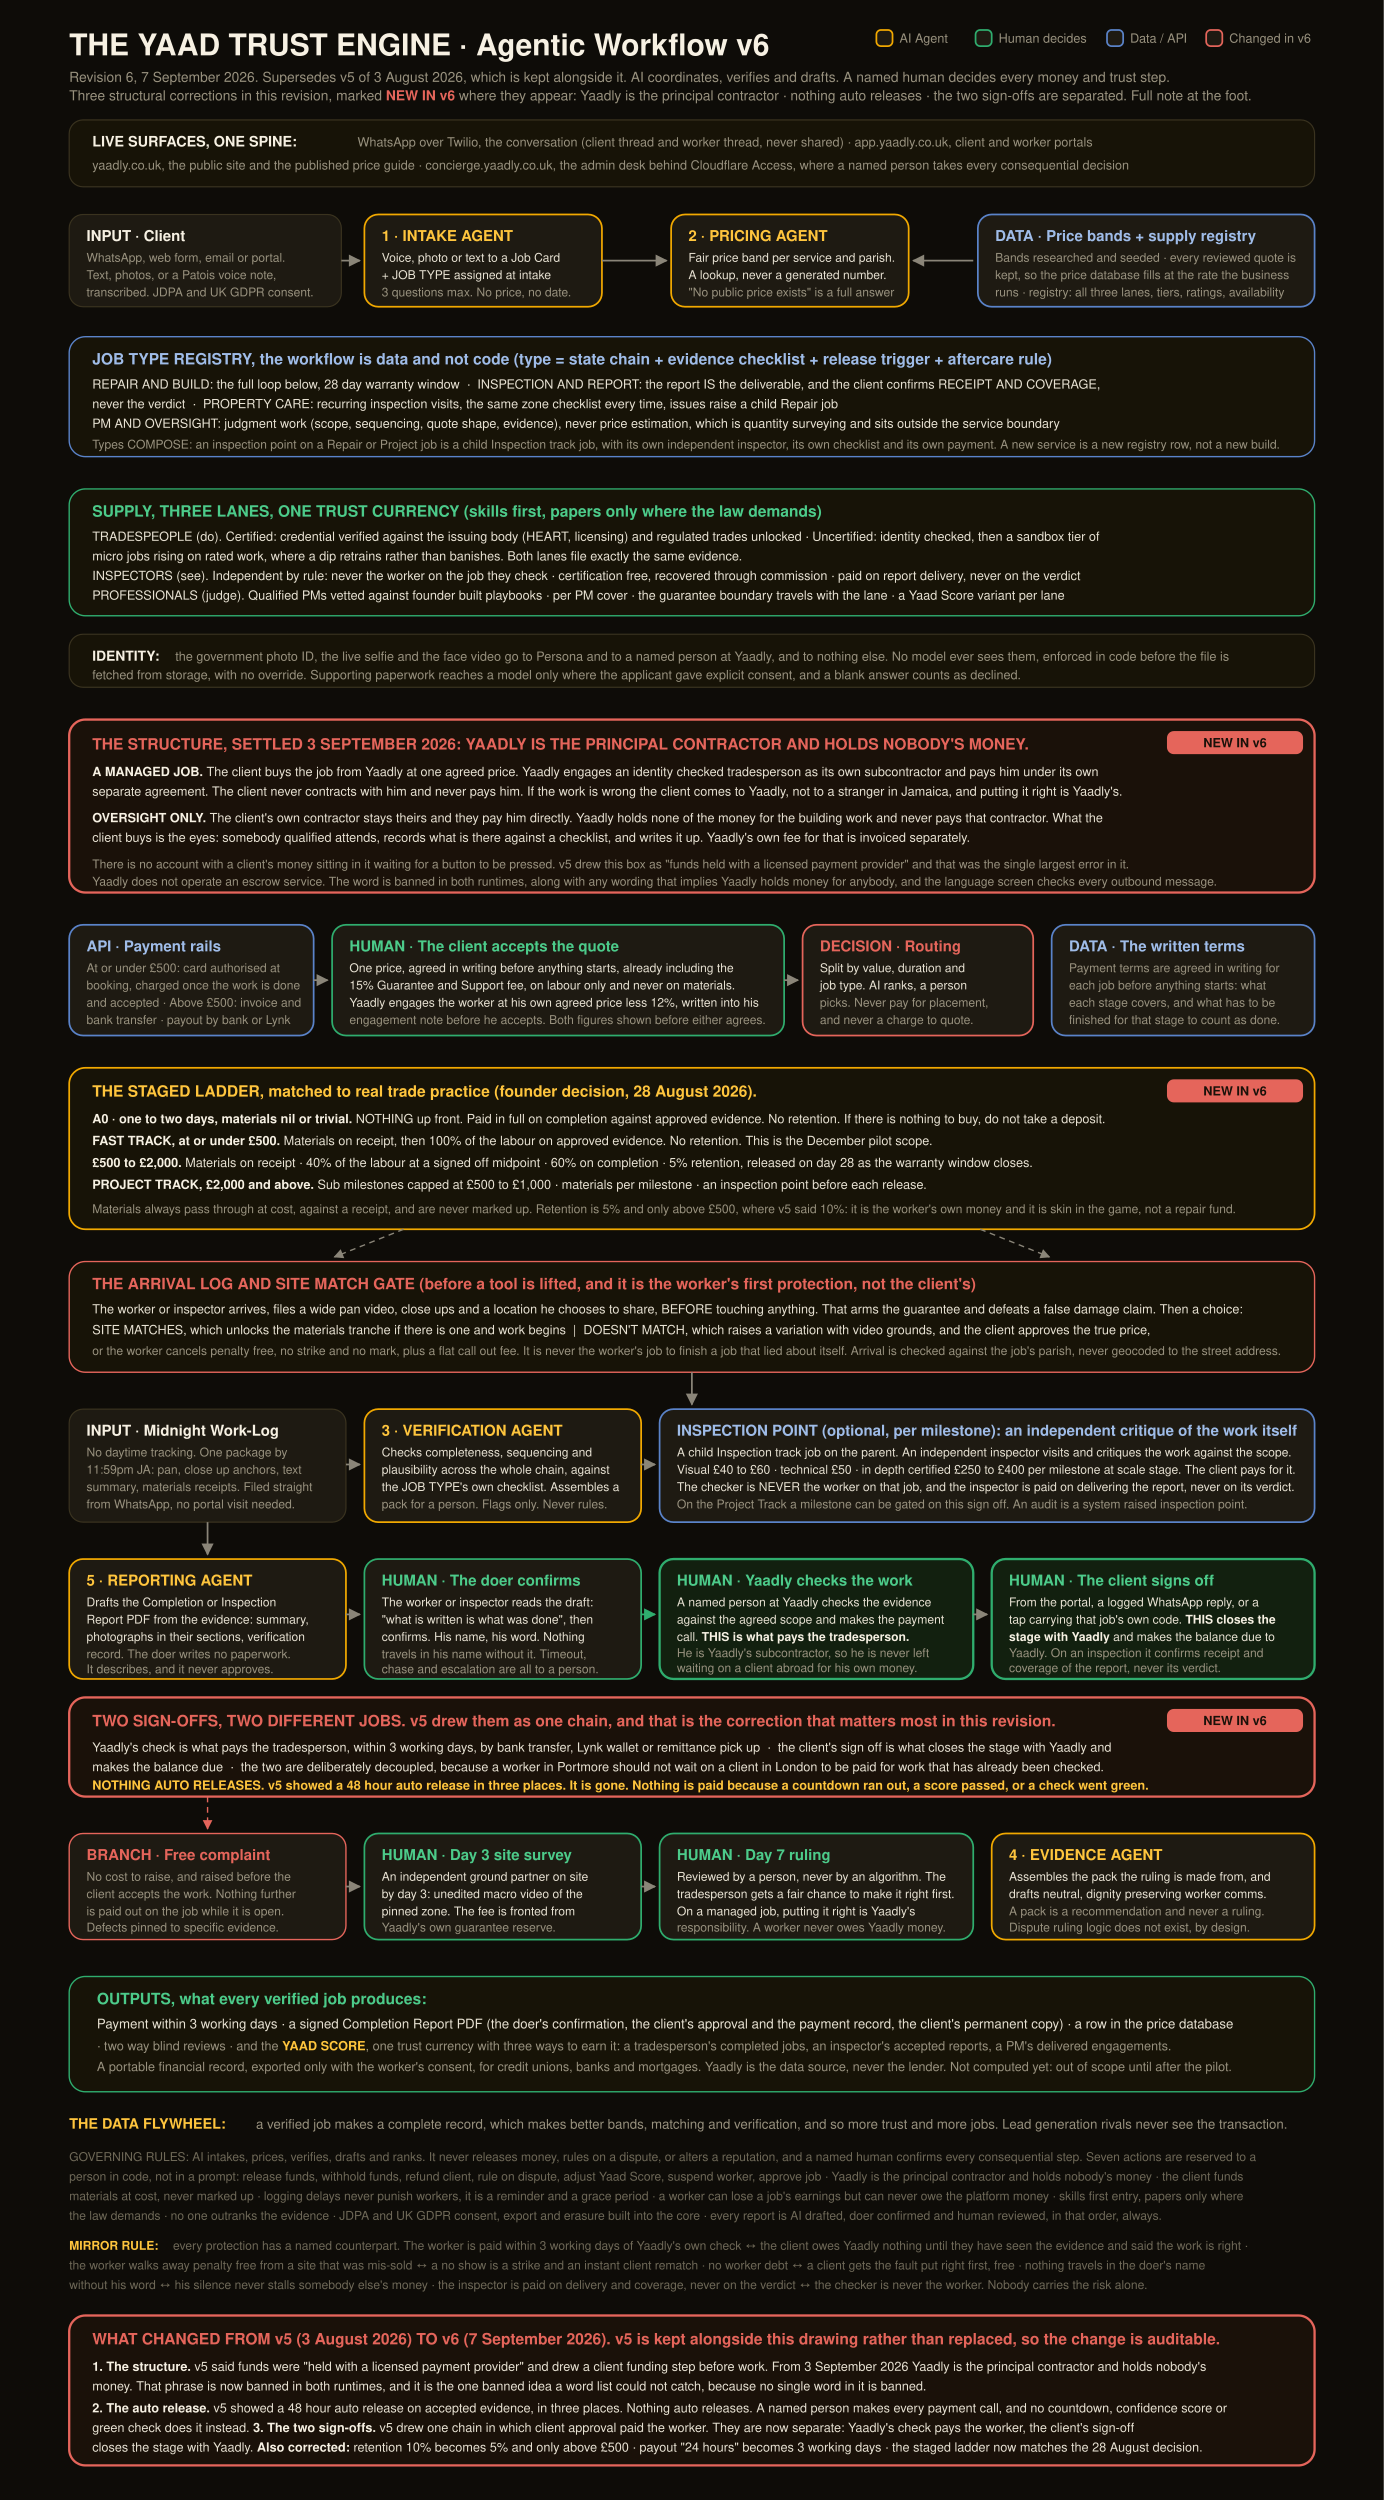
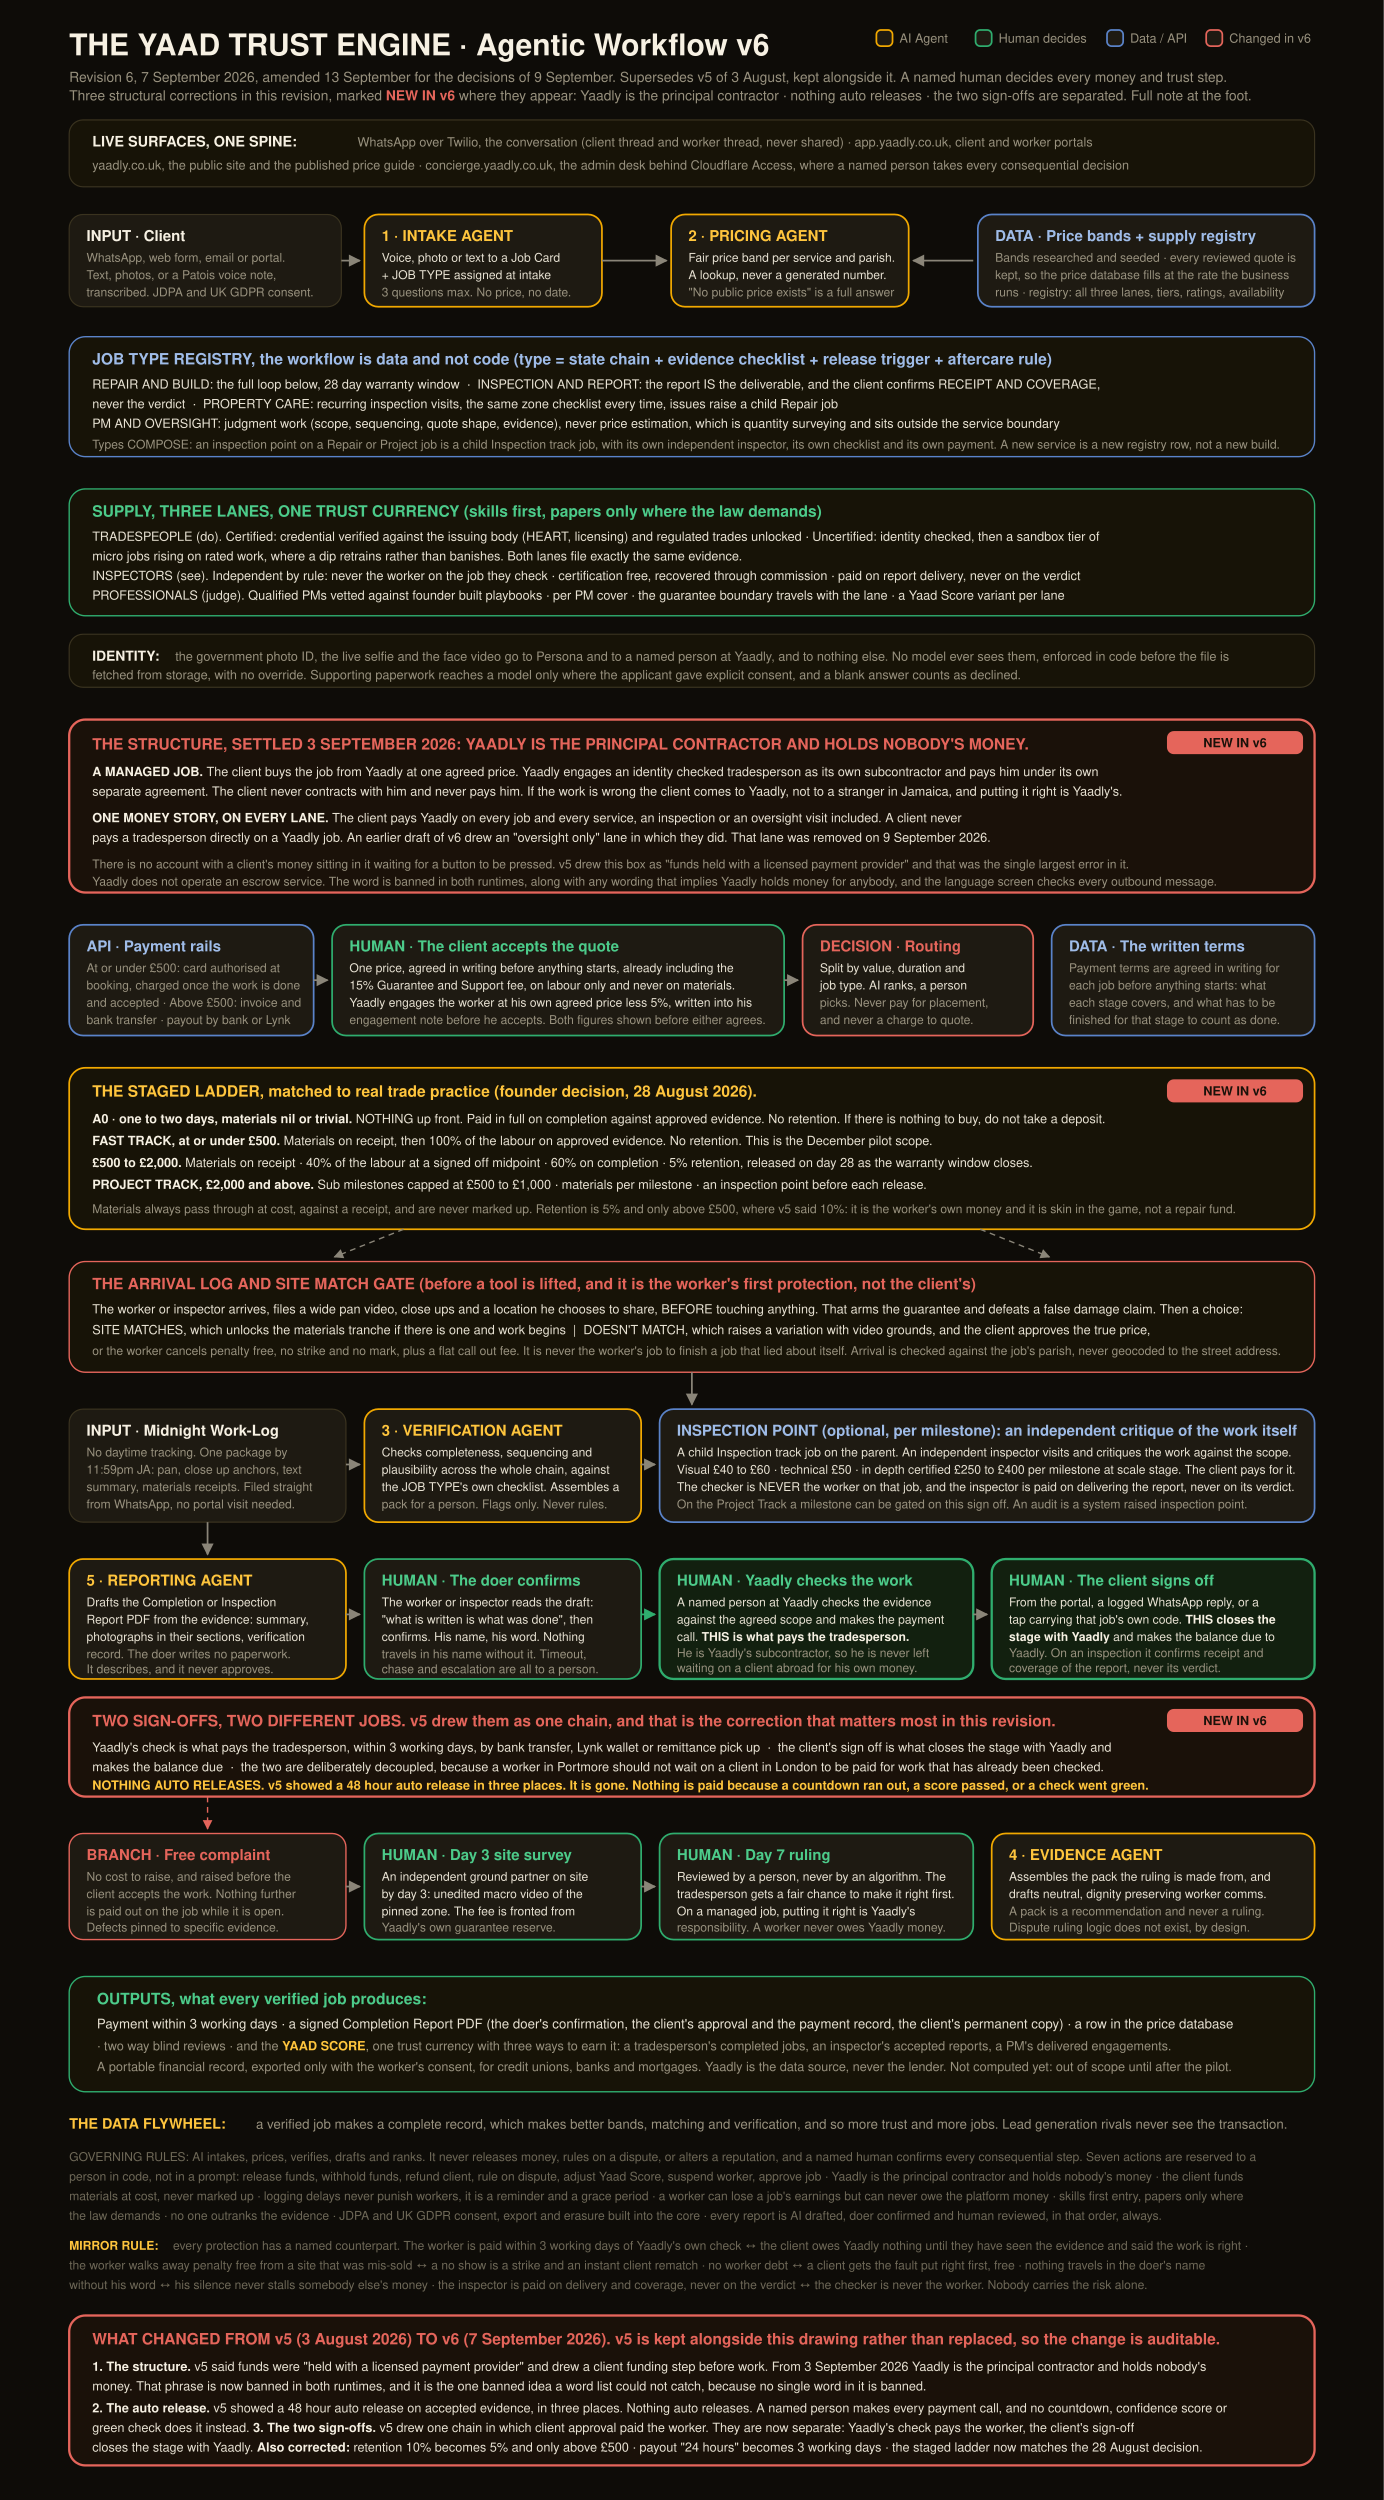
<svg xmlns="http://www.w3.org/2000/svg" viewBox="0 0 1200 2168" font-family="Helvetica, Arial, sans-serif">
  <defs>
    <marker id="arr" viewBox="0 0 10 10" refX="9" refY="5" markerWidth="7" markerHeight="7" orient="auto-start-reverse">
      <path d="M0 0 L10 5 L0 10 z" fill="#8A8578" />
    </marker>
    <marker id="arrG" viewBox="0 0 10 10" refX="9" refY="5" markerWidth="7" markerHeight="7" orient="auto-start-reverse">
      <path d="M0 0 L10 5 L0 10 z" fill="#2FAD6E" />
    </marker>
    <marker id="arrY" viewBox="0 0 10 10" refX="9" refY="5" markerWidth="7" markerHeight="7" orient="auto-start-reverse">
      <path d="M0 0 L10 5 L0 10 z" fill="#F2A900" />
    </marker>
    <marker id="arrR" viewBox="0 0 10 10" refX="9" refY="5" markerWidth="7" markerHeight="7" orient="auto-start-reverse">
      <path d="M0 0 L10 5 L0 10 z" fill="#E5655B" />
    </marker>
  </defs>
  <rect width="1200" height="2168" fill="#0E0C08" />
  <text x="60" y="48" fill="#F7F1E3" font-size="26" font-weight="bold">THE YAAD TRUST ENGINE · Agentic Workflow v6</text>
-   <text x="60" y="71" fill="#98917E" font-size="12">Revision 6, 7 September 2026. Supersedes v5 of 3 August 2026, which is kept alongside it. AI coordinates, verifies and drafts. A named human decides every money and trust step.</text>
+   <text x="60" y="71" fill="#98917E" font-size="12">Revision 6, 7 September 2026, amended 13 September for the decisions of 9 September. Supersedes v5 of 3 August, kept alongside it. A named human decides every money and trust step.</text>
  <text x="60" y="87" fill="#98917E" font-size="12">Three structural corrections in this revision, marked <tspan fill="#E5655B" font-weight="bold">NEW IN v6</tspan> where they appear: Yaadly is the principal contractor · nothing auto releases · the two sign-offs are separated. Full note at the foot.</text>
  <rect x="760" y="26" width="14" height="14" rx="4" fill="#1E1A12" stroke="#F2A900" stroke-width="1.5" />
  <text x="780" y="37" fill="#98917E" font-size="11">AI Agent</text>
  <rect x="846" y="26" width="14" height="14" rx="4" fill="#1E1A12" stroke="#2FAD6E" stroke-width="1.5" />
  <text x="866" y="37" fill="#98917E" font-size="11">Human decides</text>
  <rect x="960" y="26" width="14" height="14" rx="4" fill="#1E1A12" stroke="#5A83C9" stroke-width="1.5" />
  <text x="980" y="37" fill="#98917E" font-size="11">Data / API</text>
  <rect x="1046" y="26" width="14" height="14" rx="4" fill="#1E1A12" stroke="#E5655B" stroke-width="1.5" />
  <text x="1066" y="37" fill="#98917E" font-size="11">Changed in v6</text>
  <rect x="60" y="104" width="1080" height="58" rx="12" fill="#171307" stroke="#3A331F" />
  <text x="80" y="127" fill="#F7F1E3" font-size="12.5" font-weight="bold">LIVE SURFACES, ONE SPINE:</text>
  <text x="310" y="127" fill="#98917E" font-size="11">WhatsApp over Twilio, the conversation (client thread and worker thread, never shared) · app.yaadly.co.uk, client and worker portals</text>
  <text x="80" y="147" fill="#98917E" font-size="11">yaadly.co.uk, the public site and the published price guide · concierge.yaadly.co.uk, the admin desk behind Cloudflare Access, where a named person takes every consequential decision</text>
  <rect x="60" y="186" width="236" height="80" rx="12" fill="#1E1A12" stroke="#3A331F" />
  <text x="75" y="209" fill="#F7F1E3" font-size="13" font-weight="bold">INPUT · Client</text>
  <text x="75" y="227" fill="#98917E" font-size="10.5">WhatsApp, web form, email or portal.</text>
  <text x="75" y="242" fill="#98917E" font-size="10.5">Text, photos, or a Patois voice note,</text>
  <text x="75" y="257" fill="#98917E" font-size="10.5">transcribed. JDPA and UK GDPR consent.</text>
  <rect x="316" y="186" width="206" height="80" rx="12" fill="#1E1A12" stroke="#F2A900" stroke-width="1.5" />
  <text x="331" y="209" fill="#FFC53D" font-size="13" font-weight="bold">1 · INTAKE AGENT</text>
  <text x="331" y="227" fill="#E8E2D3" font-size="10.5">Voice, photo or text to a Job Card</text>
  <text x="331" y="242" fill="#E8E2D3" font-size="10.5">+ JOB TYPE assigned at intake</text>
  <text x="331" y="257" fill="#98917E" font-size="10.5">3 questions max. No price, no date.</text>
  <rect x="582" y="186" width="206" height="80" rx="12" fill="#1E1A12" stroke="#F2A900" stroke-width="1.5" />
  <text x="597" y="209" fill="#FFC53D" font-size="13" font-weight="bold">2 · PRICING AGENT</text>
  <text x="597" y="227" fill="#E8E2D3" font-size="10.5">Fair price band per service and parish.</text>
  <text x="597" y="242" fill="#E8E2D3" font-size="10.5">A lookup, never a generated number.</text>
  <text x="597" y="257" fill="#98917E" font-size="10.5">"No public price exists" is a full answer</text>
  <rect x="848" y="186" width="292" height="80" rx="12" fill="#1E1A12" stroke="#5A83C9" stroke-width="1.5" />
  <text x="863" y="209" fill="#9FBCE8" font-size="13" font-weight="bold">DATA · Price bands + supply registry</text>
  <text x="863" y="227" fill="#98917E" font-size="10.5">Bands researched and seeded · every reviewed quote is</text>
  <text x="863" y="242" fill="#98917E" font-size="10.5">kept, so the price database fills at the rate the business</text>
  <text x="863" y="257" fill="#98917E" font-size="10.5">runs · registry: all three lanes, tiers, ratings, availability</text>
  <line x1="296" y1="226" x2="312" y2="226" stroke="#8A8578" stroke-width="1.5" marker-end="url(#arr)" />
  <line x1="522" y1="226" x2="578" y2="226" stroke="#8A8578" stroke-width="1.5" marker-end="url(#arr)" />
  <line x1="844" y1="226" x2="792" y2="226" stroke="#8A8578" stroke-width="1.5" marker-end="url(#arr)" />
  <rect x="60" y="292" width="1080" height="104" rx="14" fill="#171307" stroke="#5A83C9" stroke-width="1.2" />
  <text x="80" y="316" fill="#9FBCE8" font-size="13.5" font-weight="bold">JOB TYPE REGISTRY, the workflow is data and not code (type = state chain + evidence checklist + release trigger + aftercare rule)</text>
  <text x="80" y="337" fill="#E8E2D3" font-size="11">REPAIR AND BUILD: the full loop below, 28 day warranty window  ·  INSPECTION AND REPORT: the report IS the deliverable, and the client confirms RECEIPT AND COVERAGE,</text>
  <text x="80" y="354" fill="#E8E2D3" font-size="11">never the verdict  ·  PROPERTY CARE: recurring inspection visits, the same zone checklist every time, issues raise a child Repair job</text>
  <text x="80" y="371" fill="#E8E2D3" font-size="11">PM AND OVERSIGHT: judgment work (scope, sequencing, quote shape, evidence), never price estimation, which is quantity surveying and sits outside the service boundary</text>
  <text x="80" y="389" fill="#98917E" font-size="10.5">Types COMPOSE: an inspection point on a Repair or Project job is a child Inspection track job, with its own independent inspector, its own checklist and its own payment. A new service is a new registry row, not a new build.</text>
  <rect x="60" y="424" width="1080" height="110" rx="14" fill="#171307" stroke="#2FAD6E" stroke-width="1.2" />
  <text x="80" y="448" fill="#4CCB8A" font-size="13.5" font-weight="bold">SUPPLY, THREE LANES, ONE TRUST CURRENCY (skills first, papers only where the law demands)</text>
  <text x="80" y="469" fill="#E8E2D3" font-size="11">TRADESPEOPLE (do). Certified: credential verified against the issuing body (HEART, licensing) and regulated trades unlocked · Uncertified: identity checked, then a sandbox tier of</text>
  <text x="80" y="486" fill="#E8E2D3" font-size="11">micro jobs rising on rated work, where a dip retrains rather than banishes. Both lanes file exactly the same evidence.</text>
  <text x="80" y="503" fill="#E8E2D3" font-size="11">INSPECTORS (see). Independent by rule: never the worker on the job they check · certification free, recovered through commission · paid on report delivery, never on the verdict</text>
  <text x="80" y="520" fill="#E8E2D3" font-size="11">PROFESSIONALS (judge). Qualified PMs vetted against founder built playbooks · per PM cover · the guarantee boundary travels with the lane · a Yaad Score variant per lane</text>
  <rect x="60" y="550" width="1080" height="46" rx="12" fill="#171307" stroke="#3A331F" />
  <text x="80" y="573" fill="#F7F1E3" font-size="12" font-weight="bold">IDENTITY:</text>
  <text x="152" y="573" fill="#98917E" font-size="11">the government photo ID, the live selfie and the face video go to Persona and to a named person at Yaadly, and to nothing else. No model ever sees them, enforced in code before the file is</text>
  <text x="80" y="589" fill="#98917E" font-size="11">fetched from storage, with no override. Supporting paperwork reaches a model only where the applicant gave explicit consent, and a blank answer counts as declined.</text>
  <rect x="60" y="624" width="1080" height="150" rx="14" fill="#1A1109" stroke="#E5655B" stroke-width="2" />
  <rect x="1012" y="634" width="118" height="20" rx="6" fill="#E5655B" />
  <text x="1071" y="648" fill="#1A1109" font-size="11" font-weight="bold" text-anchor="middle">NEW IN v6</text>
  <text x="80" y="650" fill="#E5655B" font-size="13.5" font-weight="bold">THE STRUCTURE, SETTLED 3 SEPTEMBER 2026: YAADLY IS THE PRINCIPAL CONTRACTOR AND HOLDS NOBODY'S MONEY.</text>
  <text x="80" y="673" fill="#E8E2D3" font-size="11">
    <tspan font-weight="bold" fill="#F7F1E3">A MANAGED JOB.</tspan> The client buys the job from Yaadly at one agreed price. Yaadly engages an identity checked tradesperson as its own subcontractor and pays him under its own</text>
  <text x="80" y="690" fill="#E8E2D3" font-size="11">separate agreement. The client never contracts with him and never pays him. If the work is wrong the client comes to Yaadly, not to a stranger in Jamaica, and putting it right is Yaadly's.</text>
  <text x="80" y="713" fill="#E8E2D3" font-size="11">
-     <tspan font-weight="bold" fill="#F7F1E3">OVERSIGHT ONLY.</tspan> The client's own contractor stays theirs and they pay him directly. Yaadly holds none of the money for the building work and never pays that contractor. What the</text>
-   <text x="80" y="730" fill="#E8E2D3" font-size="11">client buys is the eyes: somebody qualified attends, records what is there against a checklist, and writes it up. Yaadly's own fee for that is invoiced separately.</text>
+     <tspan font-weight="bold" fill="#F7F1E3">ONE MONEY STORY, ON EVERY LANE.</tspan> The client pays Yaadly on every job and every service, an inspection or an oversight visit included. A client never</text>
+   <text x="80" y="730" fill="#E8E2D3" font-size="11">pays a tradesperson directly on a Yaadly job. An earlier draft of v6 drew an "oversight only" lane in which they did. That lane was removed on 9 September 2026.</text>
  <text x="80" y="753" fill="#98917E" font-size="10.5">There is no account with a client's money sitting in it waiting for a button to be pressed. v5 drew this box as "funds held with a licensed payment provider" and that was the single largest error in it.</text>
  <text x="80" y="768" fill="#98917E" font-size="10.5">Yaadly does not operate an escrow service. The word is banned in both runtimes, along with any wording that implies Yaadly holds money for anybody, and the language screen checks every outbound message.</text>
  <rect x="60" y="802" width="212" height="96" rx="12" fill="#1E1A12" stroke="#5A83C9" stroke-width="1.5" />
  <text x="75" y="825" fill="#9FBCE8" font-size="13" font-weight="bold">API · Payment rails</text>
  <text x="75" y="843" fill="#98917E" font-size="10.5">At or under £500: card authorised at</text>
  <text x="75" y="858" fill="#98917E" font-size="10.5">booking, charged once the work is done</text>
  <text x="75" y="873" fill="#98917E" font-size="10.5">and accepted · Above £500: invoice and</text>
  <text x="75" y="888" fill="#98917E" font-size="10.5">bank transfer · payout by bank or Lynk</text>
  <rect x="288" y="802" width="392" height="96" rx="12" fill="#1E1A12" stroke="#2FAD6E" stroke-width="1.5" />
  <text x="303" y="825" fill="#4CCB8A" font-size="13" font-weight="bold">HUMAN · The client accepts the quote</text>
  <text x="303" y="843" fill="#E8E2D3" font-size="10.5">One price, agreed in writing before anything starts, already including the</text>
  <text x="303" y="858" fill="#E8E2D3" font-size="10.5">15% Guarantee and Support fee, on labour only and never on materials.</text>
-   <text x="303" y="873" fill="#E8E2D3" font-size="10.5">Yaadly engages the worker at his own agreed price less 12%, written into his</text>
+   <text x="303" y="873" fill="#E8E2D3" font-size="10.5">Yaadly engages the worker at his own agreed price less 5%, written into his</text>
  <text x="303" y="888" fill="#98917E" font-size="10.5">engagement note before he accepts. Both figures shown before either agrees.</text>
  <rect x="696" y="802" width="200" height="96" rx="12" fill="#1E1A12" stroke="#E5655B" stroke-width="1.5" />
  <text x="711" y="825" fill="#E5655B" font-size="13" font-weight="bold">DECISION · Routing</text>
  <text x="711" y="843" fill="#E8E2D3" font-size="10.5">Split by value, duration and</text>
  <text x="711" y="858" fill="#E8E2D3" font-size="10.5">job type. AI ranks, a person</text>
  <text x="711" y="873" fill="#98917E" font-size="10.5">picks. Never pay for placement,</text>
  <text x="711" y="888" fill="#98917E" font-size="10.5">and never a charge to quote.</text>
  <rect x="912" y="802" width="228" height="96" rx="12" fill="#1E1A12" stroke="#5A83C9" stroke-width="1.5" />
  <text x="927" y="825" fill="#9FBCE8" font-size="13" font-weight="bold">DATA · The written terms</text>
  <text x="927" y="843" fill="#98917E" font-size="10.5">Payment terms are agreed in writing for</text>
  <text x="927" y="858" fill="#98917E" font-size="10.5">each job before anything starts: what</text>
  <text x="927" y="873" fill="#98917E" font-size="10.5">each stage covers, and what has to be</text>
  <text x="927" y="888" fill="#98917E" font-size="10.5">finished for that stage to count as done.</text>
  <line x1="272" y1="850" x2="284" y2="850" stroke="#8A8578" stroke-width="1.5" marker-end="url(#arr)" />
  <line x1="680" y1="850" x2="692" y2="850" stroke="#8A8578" stroke-width="1.5" marker-end="url(#arr)" />
  <rect x="60" y="926" width="1080" height="140" rx="14" fill="#171307" stroke="#F2A900" stroke-width="1.5" />
  <rect x="1012" y="936" width="118" height="20" rx="6" fill="#E5655B" />
  <text x="1071" y="950" fill="#1A1109" font-size="11" font-weight="bold" text-anchor="middle">NEW IN v6</text>
  <text x="80" y="951" fill="#FFC53D" font-size="13.5" font-weight="bold">THE STAGED LADDER, matched to real trade practice (founder decision, 28 August 2026).</text>
  <text x="80" y="974" fill="#E8E2D3" font-size="11">
    <tspan font-weight="bold" fill="#F7F1E3">A0 · one to two days, materials nil or trivial.</tspan> NOTHING up front. Paid in full on completion against approved evidence. No retention. If there is nothing to buy, do not take a deposit.</text>
  <text x="80" y="993" fill="#E8E2D3" font-size="11">
    <tspan font-weight="bold" fill="#F7F1E3">FAST TRACK, at or under £500.</tspan> Materials on receipt, then 100% of the labour on approved evidence. No retention. This is the December pilot scope.</text>
  <text x="80" y="1012" fill="#E8E2D3" font-size="11">
    <tspan font-weight="bold" fill="#F7F1E3">£500 to £2,000.</tspan> Materials on receipt · 40% of the labour at a signed off midpoint · 60% on completion · 5% retention, released on day 28 as the warranty window closes.</text>
  <text x="80" y="1031" fill="#E8E2D3" font-size="11">
    <tspan font-weight="bold" fill="#F7F1E3">PROJECT TRACK, £2,000 and above.</tspan> Sub milestones capped at £500 to £1,000 · materials per milestone · an inspection point before each release.</text>
  <text x="80" y="1052" fill="#98917E" font-size="10.5">Materials always pass through at cost, against a receipt, and are never marked up. Retention is 5% and only above £500, where v5 said 10%: it is the worker's own money and it is skin in the game, not a repair fund.</text>
  <rect x="60" y="1094" width="1080" height="96" rx="14" fill="#171307" stroke="#E5655B" stroke-width="1.2" />
  <text x="80" y="1118" fill="#E5655B" font-size="13.5" font-weight="bold">THE ARRIVAL LOG AND SITE MATCH GATE (before a tool is lifted, and it is the worker's first protection, not the client's)</text>
  <text x="80" y="1139" fill="#E8E2D3" font-size="11">The worker or inspector arrives, files a wide pan video, close ups and a location he chooses to share, BEFORE touching anything. That arms the guarantee and defeats a false damage claim. Then a choice:</text>
  <text x="80" y="1157" fill="#E8E2D3" font-size="11">SITE MATCHES, which unlocks the materials tranche if there is one and work begins  |  DOESN'T MATCH, which raises a variation with video grounds, and the client approves the true price,</text>
  <text x="80" y="1175" fill="#98917E" font-size="10.5">or the worker cancels penalty free, no strike and no mark, plus a flat call out fee. It is never the worker's job to finish a job that lied about itself. Arrival is checked against the job's parish, never geocoded to the street address.</text>
  <line x1="350" y1="1066" x2="290" y2="1090" stroke="#8A8578" stroke-width="1.2" stroke-dasharray="5 4" marker-end="url(#arr)" />
  <line x1="850" y1="1066" x2="910" y2="1090" stroke="#8A8578" stroke-width="1.2" stroke-dasharray="5 4" marker-end="url(#arr)" />
  <rect x="60" y="1222" width="240" height="98" rx="12" fill="#1E1A12" stroke="#3A331F" />
  <text x="75" y="1245" fill="#F7F1E3" font-size="13" font-weight="bold">INPUT · Midnight Work-Log</text>
  <text x="75" y="1263" fill="#98917E" font-size="10.5">No daytime tracking. One package by</text>
  <text x="75" y="1278" fill="#98917E" font-size="10.5">11:59pm JA: pan, close up anchors, text</text>
  <text x="75" y="1293" fill="#98917E" font-size="10.5">summary, materials receipts. Filed straight</text>
  <text x="75" y="1308" fill="#98917E" font-size="10.5">from WhatsApp, no portal visit needed.</text>
  <rect x="316" y="1222" width="240" height="98" rx="12" fill="#1E1A12" stroke="#F2A900" stroke-width="1.5" />
  <text x="331" y="1245" fill="#FFC53D" font-size="13" font-weight="bold">3 · VERIFICATION AGENT</text>
  <text x="331" y="1263" fill="#E8E2D3" font-size="10.5">Checks completeness, sequencing and</text>
  <text x="331" y="1278" fill="#E8E2D3" font-size="10.5">plausibility across the whole chain, against</text>
  <text x="331" y="1293" fill="#E8E2D3" font-size="10.5">the JOB TYPE's own checklist. Assembles a</text>
  <text x="331" y="1308" fill="#98917E" font-size="10.5">pack for a person. Flags only. Never rules.</text>
  <rect x="572" y="1222" width="568" height="98" rx="12" fill="#1E1A12" stroke="#5A83C9" stroke-width="1.5" />
  <text x="587" y="1245" fill="#9FBCE8" font-size="13" font-weight="bold">INSPECTION POINT (optional, per milestone): an independent critique of the work itself</text>
  <text x="587" y="1263" fill="#E8E2D3" font-size="10.5">A child Inspection track job on the parent. An independent inspector visits and critiques the work against the scope.</text>
  <text x="587" y="1278" fill="#E8E2D3" font-size="10.5">Visual £40 to £60 · technical £50 · in depth certified £250 to £400 per milestone at scale stage. The client pays for it.</text>
  <text x="587" y="1293" fill="#E8E2D3" font-size="10.5">The checker is NEVER the worker on that job, and the inspector is paid on delivering the report, never on its verdict.</text>
  <text x="587" y="1308" fill="#98917E" font-size="10.5">On the Project Track a milestone can be gated on this sign off. An audit is a system raised inspection point.</text>
  <line x1="300" y1="1270" x2="312" y2="1270" stroke="#8A8578" stroke-width="1.5" marker-end="url(#arr)" />
  <line x1="556" y1="1270" x2="568" y2="1270" stroke="#8A8578" stroke-width="1.5" marker-end="url(#arr)" />
  <line x1="600" y1="1190" x2="600" y2="1218" stroke="#8A8578" stroke-width="1.5" marker-end="url(#arr)" />
  <rect x="60" y="1352" width="240" height="104" rx="12" fill="#1E1A12" stroke="#F2A900" stroke-width="1.5" />
  <text x="75" y="1375" fill="#FFC53D" font-size="13" font-weight="bold">5 · REPORTING AGENT</text>
  <text x="75" y="1393" fill="#E8E2D3" font-size="10.5">Drafts the Completion or Inspection</text>
  <text x="75" y="1408" fill="#E8E2D3" font-size="10.5">Report PDF from the evidence: summary,</text>
  <text x="75" y="1423" fill="#E8E2D3" font-size="10.5">photographs in their sections, verification</text>
  <text x="75" y="1438" fill="#98917E" font-size="10.5">record. The doer writes no paperwork.</text>
  <text x="75" y="1451" fill="#98917E" font-size="10.5">It describes, and it never approves.</text>
  <rect x="316" y="1352" width="240" height="104" rx="12" fill="#1E1A12" stroke="#2FAD6E" stroke-width="1.5" />
  <text x="331" y="1375" fill="#4CCB8A" font-size="13" font-weight="bold">HUMAN · The doer confirms</text>
  <text x="331" y="1393" fill="#E8E2D3" font-size="10.5">The worker or inspector reads the draft:</text>
  <text x="331" y="1408" fill="#E8E2D3" font-size="10.5">"what is written is what was done", then</text>
  <text x="331" y="1423" fill="#E8E2D3" font-size="10.5">confirms. His name, his word. Nothing</text>
  <text x="331" y="1438" fill="#98917E" font-size="10.5">travels in his name without it. Timeout,</text>
  <text x="331" y="1451" fill="#98917E" font-size="10.5">chase and escalation are all to a person.</text>
  <rect x="572" y="1352" width="272" height="104" rx="12" fill="#12200F" stroke="#2FAD6E" stroke-width="2" />
  <text x="587" y="1375" fill="#4CCB8A" font-size="13" font-weight="bold">HUMAN · Yaadly checks the work</text>
  <text x="587" y="1393" fill="#E8E2D3" font-size="10.5">A named person at Yaadly checks the evidence</text>
  <text x="587" y="1408" fill="#E8E2D3" font-size="10.5">against the agreed scope and makes the payment</text>
  <text x="587" y="1423" fill="#E8E2D3" font-size="10.5">call. <tspan font-weight="bold" fill="#F7F1E3">THIS is what pays the tradesperson.</tspan>
  </text>
  <text x="587" y="1437" fill="#98917E" font-size="10.5">He is Yaadly's subcontractor, so he is never left</text>
  <text x="587" y="1450" fill="#98917E" font-size="10.5">waiting on a client abroad for his own money.</text>
  <rect x="860" y="1352" width="280" height="104" rx="12" fill="#12200F" stroke="#2FAD6E" stroke-width="2" />
  <text x="875" y="1375" fill="#4CCB8A" font-size="13" font-weight="bold">HUMAN · The client signs off</text>
  <text x="875" y="1393" fill="#E8E2D3" font-size="10.5">From the portal, a logged WhatsApp reply, or a</text>
  <text x="875" y="1408" fill="#E8E2D3" font-size="10.5">tap carrying that job's own code. <tspan font-weight="bold" fill="#F7F1E3">THIS closes the</tspan>
  </text>
  <text x="875" y="1423" fill="#E8E2D3" font-size="10.5">
    <tspan font-weight="bold" fill="#F7F1E3">stage with Yaadly</tspan> and makes the balance due to</text>
  <text x="875" y="1437" fill="#98917E" font-size="10.5">Yaadly. On an inspection it confirms receipt and</text>
  <text x="875" y="1450" fill="#98917E" font-size="10.5">coverage of the report, never its verdict.</text>
  <line x1="300" y1="1400" x2="312" y2="1400" stroke="#8A8578" stroke-width="1.5" marker-end="url(#arr)" />
  <line x1="556" y1="1400" x2="568" y2="1400" stroke="#2FAD6E" stroke-width="1.5" marker-end="url(#arrG)" />
  <line x1="844" y1="1400" x2="856" y2="1400" stroke="#8A8578" stroke-width="1.5" stroke-dasharray="5 4" marker-end="url(#arr)" />
  <line x1="180" y1="1320" x2="180" y2="1348" stroke="#8A8578" stroke-width="1.5" marker-end="url(#arr)" />
  <rect x="60" y="1472" width="1080" height="86" rx="14" fill="#1A1109" stroke="#E5655B" stroke-width="2" />
  <rect x="1012" y="1482" width="118" height="20" rx="6" fill="#E5655B" />
  <text x="1071" y="1496" fill="#1A1109" font-size="11" font-weight="bold" text-anchor="middle">NEW IN v6</text>
  <text x="80" y="1497" fill="#E5655B" font-size="13.5" font-weight="bold">TWO SIGN-OFFS, TWO DIFFERENT JOBS. v5 drew them as one chain, and that is the correction that matters most in this revision.</text>
  <text x="80" y="1519" fill="#E8E2D3" font-size="11">Yaadly's check is what pays the tradesperson, within 3 working days, by bank transfer, Lynk wallet or remittance pick up  ·  the client's sign off is what closes the stage with Yaadly and</text>
  <text x="80" y="1536" fill="#E8E2D3" font-size="11">makes the balance due  ·  the two are deliberately decoupled, because a worker in Portmore should not wait on a client in London to be paid for work that has already been checked.</text>
  <text x="80" y="1552" fill="#FFC53D" font-size="11" font-weight="bold">NOTHING AUTO RELEASES. v5 showed a 48 hour auto release in three places. It is gone. Nothing is paid because a countdown ran out, a score passed, or a check went green.</text>
  <rect x="60" y="1590" width="240" height="92" rx="12" fill="#1E1A12" stroke="#E5655B" stroke-width="1.2" />
  <text x="75" y="1613" fill="#E5655B" font-size="13" font-weight="bold">BRANCH · Free complaint</text>
  <text x="75" y="1631" fill="#98917E" font-size="10.5">No cost to raise, and raised before the</text>
  <text x="75" y="1646" fill="#98917E" font-size="10.5">client accepts the work. Nothing further</text>
  <text x="75" y="1661" fill="#98917E" font-size="10.5">is paid out on the job while it is open.</text>
  <text x="75" y="1675" fill="#98917E" font-size="10.5">Defects pinned to specific evidence.</text>
  <rect x="316" y="1590" width="240" height="92" rx="12" fill="#1E1A12" stroke="#2FAD6E" stroke-width="1.5" />
  <text x="331" y="1613" fill="#4CCB8A" font-size="13" font-weight="bold">HUMAN · Day 3 site survey</text>
  <text x="331" y="1631" fill="#E8E2D3" font-size="10.5">An independent ground partner on site</text>
  <text x="331" y="1646" fill="#E8E2D3" font-size="10.5">by day 3: unedited macro video of the</text>
  <text x="331" y="1661" fill="#E8E2D3" font-size="10.5">pinned zone. The fee is fronted from</text>
  <text x="331" y="1675" fill="#98917E" font-size="10.5">Yaadly's own guarantee reserve.</text>
  <rect x="572" y="1590" width="272" height="92" rx="12" fill="#1E1A12" stroke="#2FAD6E" stroke-width="1.5" />
  <text x="587" y="1613" fill="#4CCB8A" font-size="13" font-weight="bold">HUMAN · Day 7 ruling</text>
  <text x="587" y="1631" fill="#E8E2D3" font-size="10.5">Reviewed by a person, never by an algorithm. The</text>
  <text x="587" y="1646" fill="#E8E2D3" font-size="10.5">tradesperson gets a fair chance to make it right first.</text>
  <text x="587" y="1661" fill="#E8E2D3" font-size="10.5">On a managed job, putting it right is Yaadly's</text>
  <text x="587" y="1675" fill="#98917E" font-size="10.5">responsibility. A worker never owes Yaadly money.</text>
  <rect x="860" y="1590" width="280" height="92" rx="12" fill="#1E1A12" stroke="#F2A900" stroke-width="1.5" />
  <text x="875" y="1613" fill="#FFC53D" font-size="13" font-weight="bold">4 · EVIDENCE AGENT</text>
  <text x="875" y="1631" fill="#E8E2D3" font-size="10.5">Assembles the pack the ruling is made from, and</text>
  <text x="875" y="1646" fill="#E8E2D3" font-size="10.5">drafts neutral, dignity preserving worker comms.</text>
  <text x="875" y="1661" fill="#98917E" font-size="10.5">A pack is a recommendation and never a ruling.</text>
  <text x="875" y="1675" fill="#98917E" font-size="10.5">Dispute ruling logic does not exist, by design.</text>
  <line x1="300" y1="1636" x2="312" y2="1636" stroke="#8A8578" stroke-width="1.5" marker-end="url(#arr)" />
  <line x1="556" y1="1636" x2="568" y2="1636" stroke="#8A8578" stroke-width="1.5" marker-end="url(#arr)" />
  <line x1="180" y1="1558" x2="180" y2="1586" stroke="#E5655B" stroke-width="1.2" stroke-dasharray="5 4" marker-end="url(#arrR)" />
  <rect x="60" y="1714" width="1080" height="100" rx="14" fill="#171307" stroke="#2FAD6E" stroke-width="1.2" />
  <text x="84" y="1738" fill="#4CCB8A" font-size="13.5" font-weight="bold">OUTPUTS, what every verified job produces:</text>
  <text x="84" y="1759" fill="#E8E2D3" font-size="11.5">Payment within 3 working days · a signed Completion Report PDF (the doer's confirmation, the client's approval and the payment record, the client's permanent copy) · a row in the price database</text>
  <text x="84" y="1778" fill="#98917E" font-size="11">· two way blind reviews · and the <tspan fill="#FFC53D" font-weight="bold">YAAD SCORE</tspan>, one trust currency with three ways to earn it: a tradesperson's completed jobs, an inspector's accepted reports, a PM's delivered engagements.</text>
  <text x="84" y="1796" fill="#98917E" font-size="11">A portable financial record, exported only with the worker's consent, for credit unions, banks and mortgages. Yaadly is the data source, never the lender. Not computed yet: out of scope until after the pilot.</text>
  <text x="60" y="1846" fill="#FFC53D" font-size="12.5" font-weight="bold">THE DATA FLYWHEEL:</text>
  <text x="222" y="1846" fill="#98917E" font-size="11.5">a verified job makes a complete record, which makes better bands, matching and verification, and so more trust and more jobs. Lead generation rivals never see the transaction.</text>
  <text x="60" y="1874" fill="#6E6857" font-size="10.5">GOVERNING RULES: AI intakes, prices, verifies, drafts and ranks. It never releases money, rules on a dispute, or alters a reputation, and a named human confirms every consequential step. Seven actions are reserved to a</text>
  <text x="60" y="1891" fill="#6E6857" font-size="10.5">person in code, not in a prompt: release funds, withhold funds, refund client, rule on dispute, adjust Yaad Score, suspend worker, approve job · Yaadly is the principal contractor and holds nobody's money · the client funds</text>
  <text x="60" y="1908" fill="#6E6857" font-size="10.5">materials at cost, never marked up · logging delays never punish workers, it is a reminder and a grace period · a worker can lose a job's earnings but can never owe the platform money · skills first entry, papers only where</text>
  <text x="60" y="1925" fill="#6E6857" font-size="10.5">the law demands · no one outranks the evidence · JDPA and UK GDPR consent, export and erasure built into the core · every report is AI drafted, doer confirmed and human reviewed, in that order, always.</text>
  <text x="60" y="1951" fill="#FFC53D" font-size="10.5" font-weight="bold">MIRROR RULE:</text>
  <text x="150" y="1951" fill="#6E6857" font-size="10.5">every protection has a named counterpart. The worker is paid within 3 working days of Yaadly's own check ↔ the client owes Yaadly nothing until they have seen the evidence and said the work is right ·</text>
  <text x="60" y="1968" fill="#6E6857" font-size="10.5">the worker walks away penalty free from a site that was mis-sold ↔ a no show is a strike and an instant client rematch · no worker debt ↔ a client gets the fault put right first, free · nothing travels in the doer's name</text>
  <text x="60" y="1985" fill="#6E6857" font-size="10.5">without his word ↔ his silence never stalls somebody else's money · the inspector is paid on delivery and coverage, never on the verdict ↔ the checker is never the worker. Nobody carries the risk alone.</text>
  <rect x="60" y="2008" width="1080" height="130" rx="14" fill="#1A1109" stroke="#E5655B" stroke-width="2" />
  <text x="80" y="2033" fill="#E5655B" font-size="13.5" font-weight="bold">WHAT CHANGED FROM v5 (3 August 2026) TO v6 (7 September 2026). v5 is kept alongside this drawing rather than replaced, so the change is auditable.</text>
  <text x="80" y="2056" fill="#E8E2D3" font-size="11">
    <tspan font-weight="bold" fill="#F7F1E3">1. The structure.</tspan> v5 said funds were "held with a licensed payment provider" and drew a client funding step before work. From 3 September 2026 Yaadly is the principal contractor and holds nobody's</text>
  <text x="80" y="2073" fill="#E8E2D3" font-size="11">money. That phrase is now banned in both runtimes, and it is the one banned idea a word list could not catch, because no single word in it is banned.</text>
  <text x="80" y="2092" fill="#E8E2D3" font-size="11">
    <tspan font-weight="bold" fill="#F7F1E3">2. The auto release.</tspan> v5 showed a 48 hour auto release on accepted evidence, in three places. Nothing auto releases. A named person makes every payment call, and no countdown, confidence score or</text>
  <text x="80" y="2109" fill="#E8E2D3" font-size="11">green check does it instead. <tspan font-weight="bold" fill="#F7F1E3">3. The two sign-offs.</tspan> v5 drew one chain in which client approval paid the worker. They are now separate: Yaadly's check pays the worker, the client's sign-off</text>
  <text x="80" y="2126" fill="#E8E2D3" font-size="11">closes the stage with Yaadly. <tspan font-weight="bold" fill="#F7F1E3">Also corrected:</tspan> retention 10% becomes 5% and only above £500 · payout "24 hours" becomes 3 working days · the staged ladder now matches the 28 August decision.</text>
</svg>
